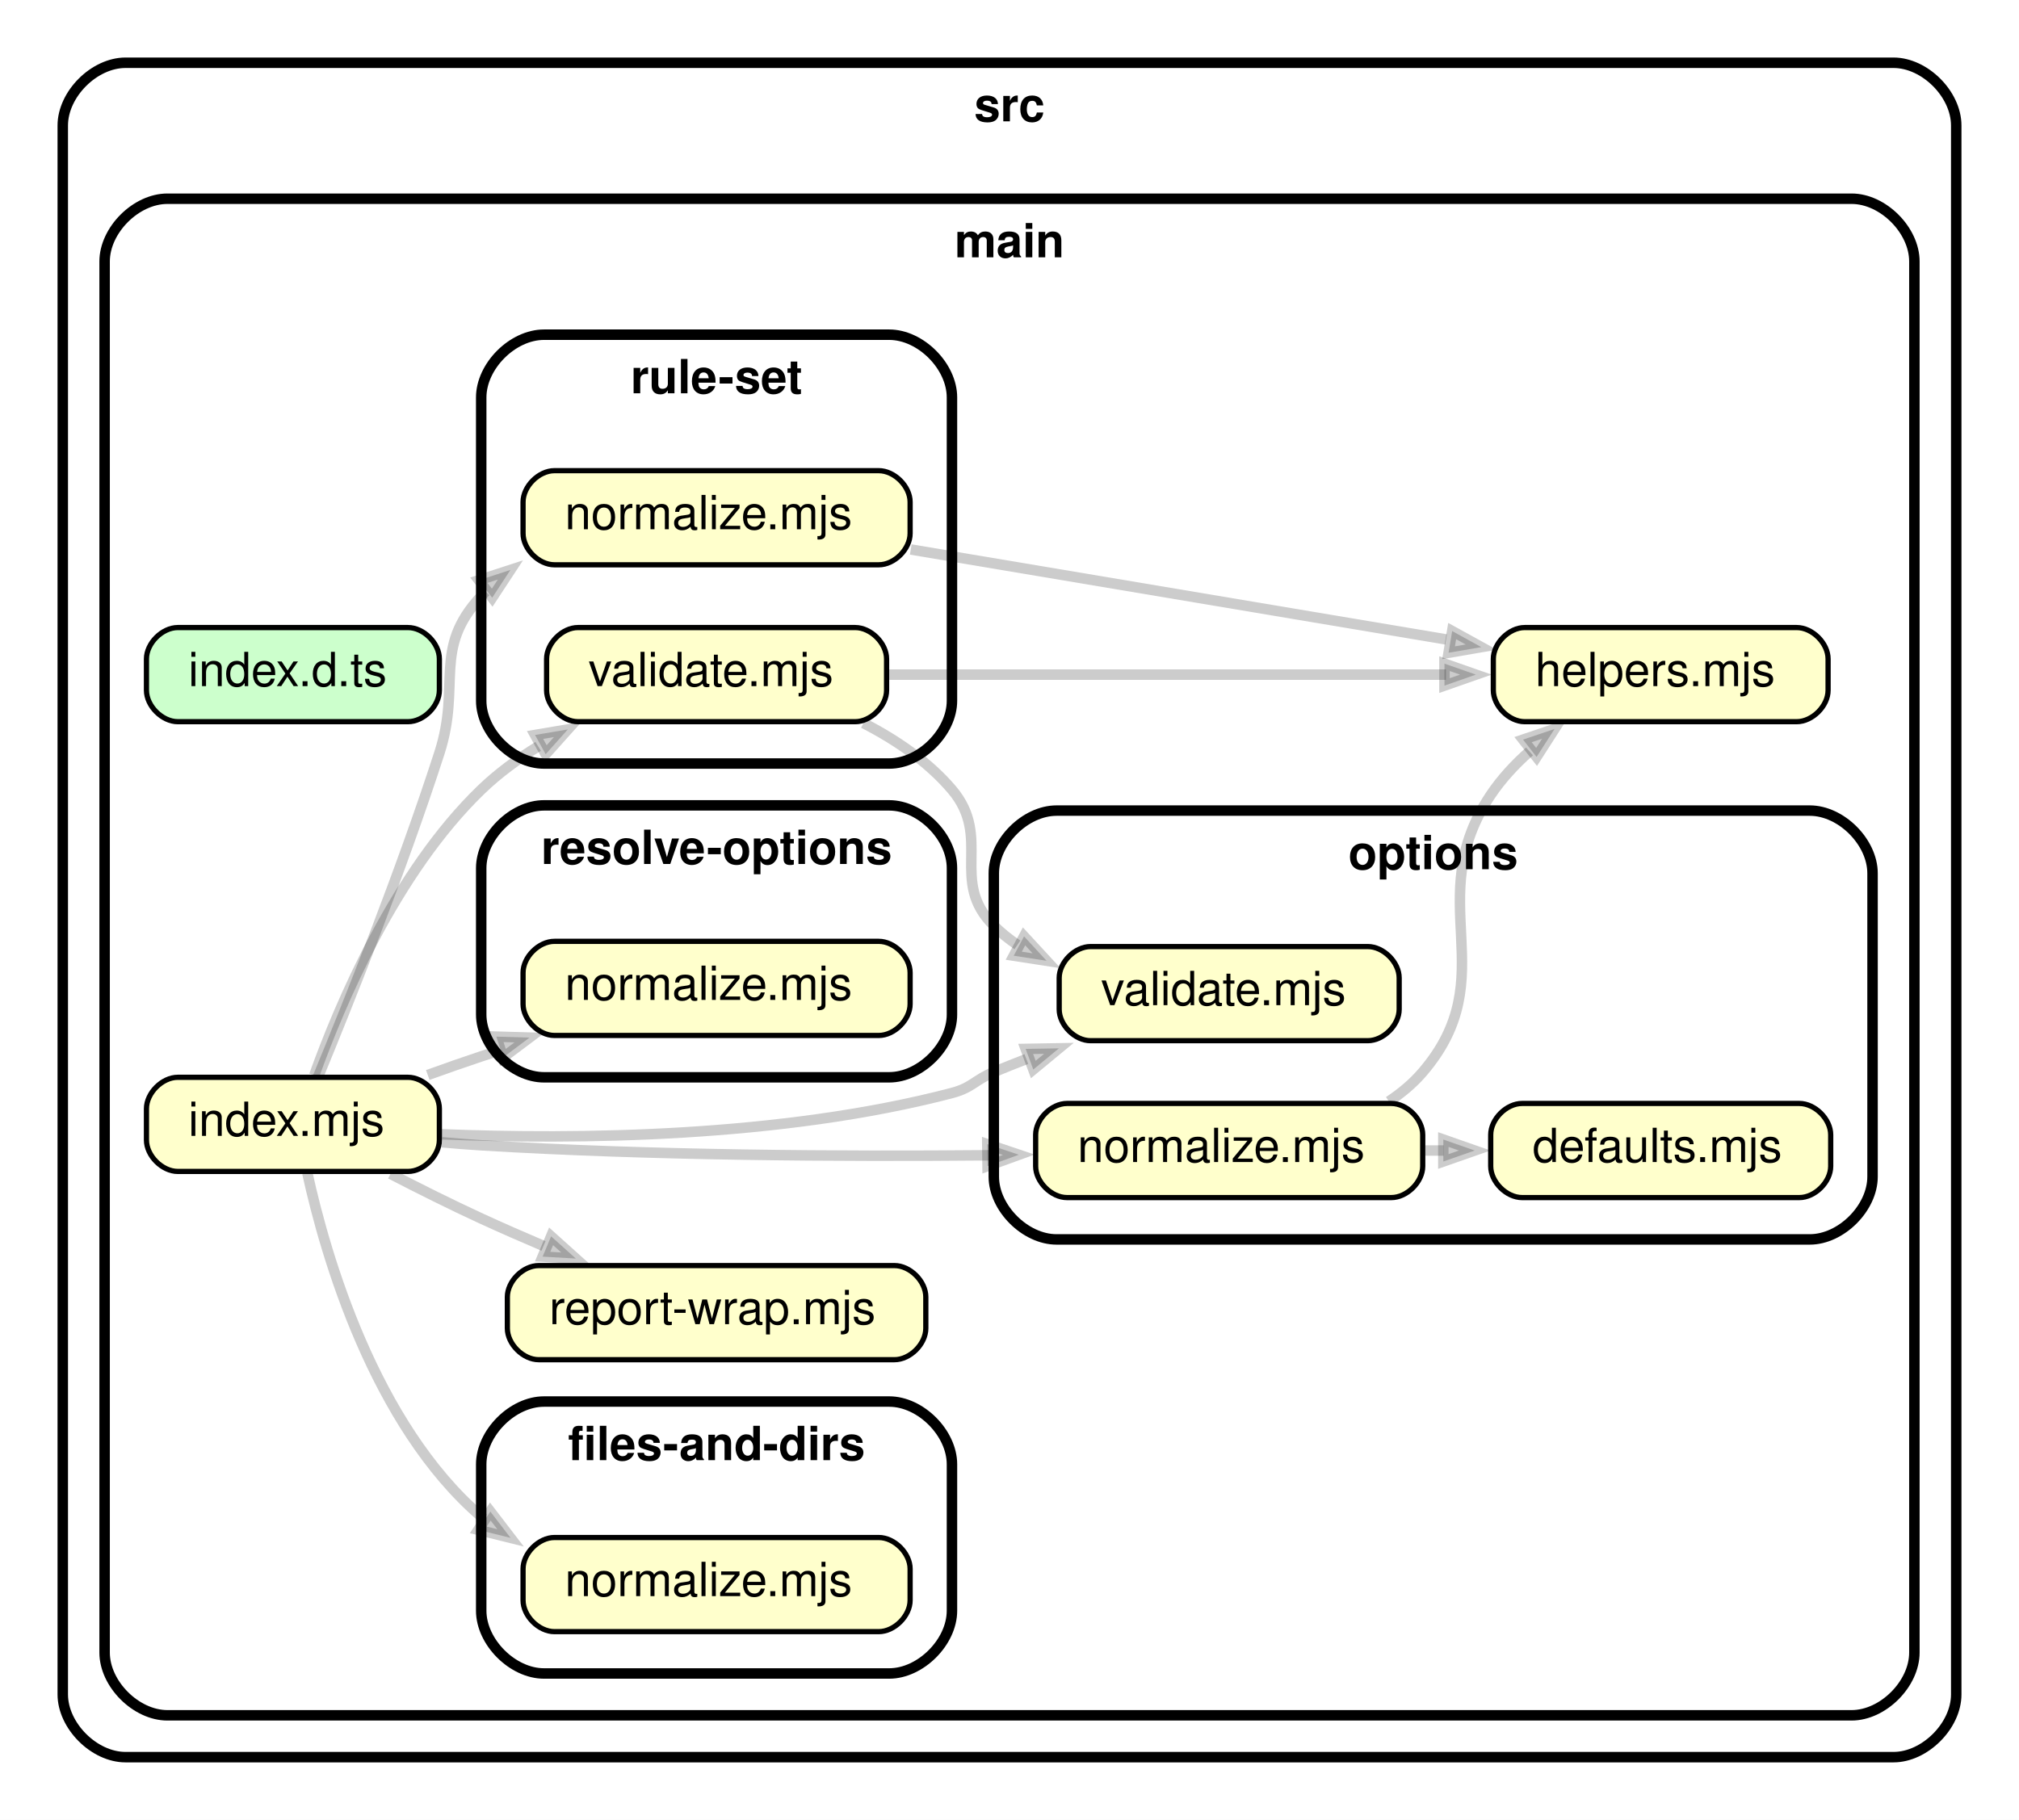
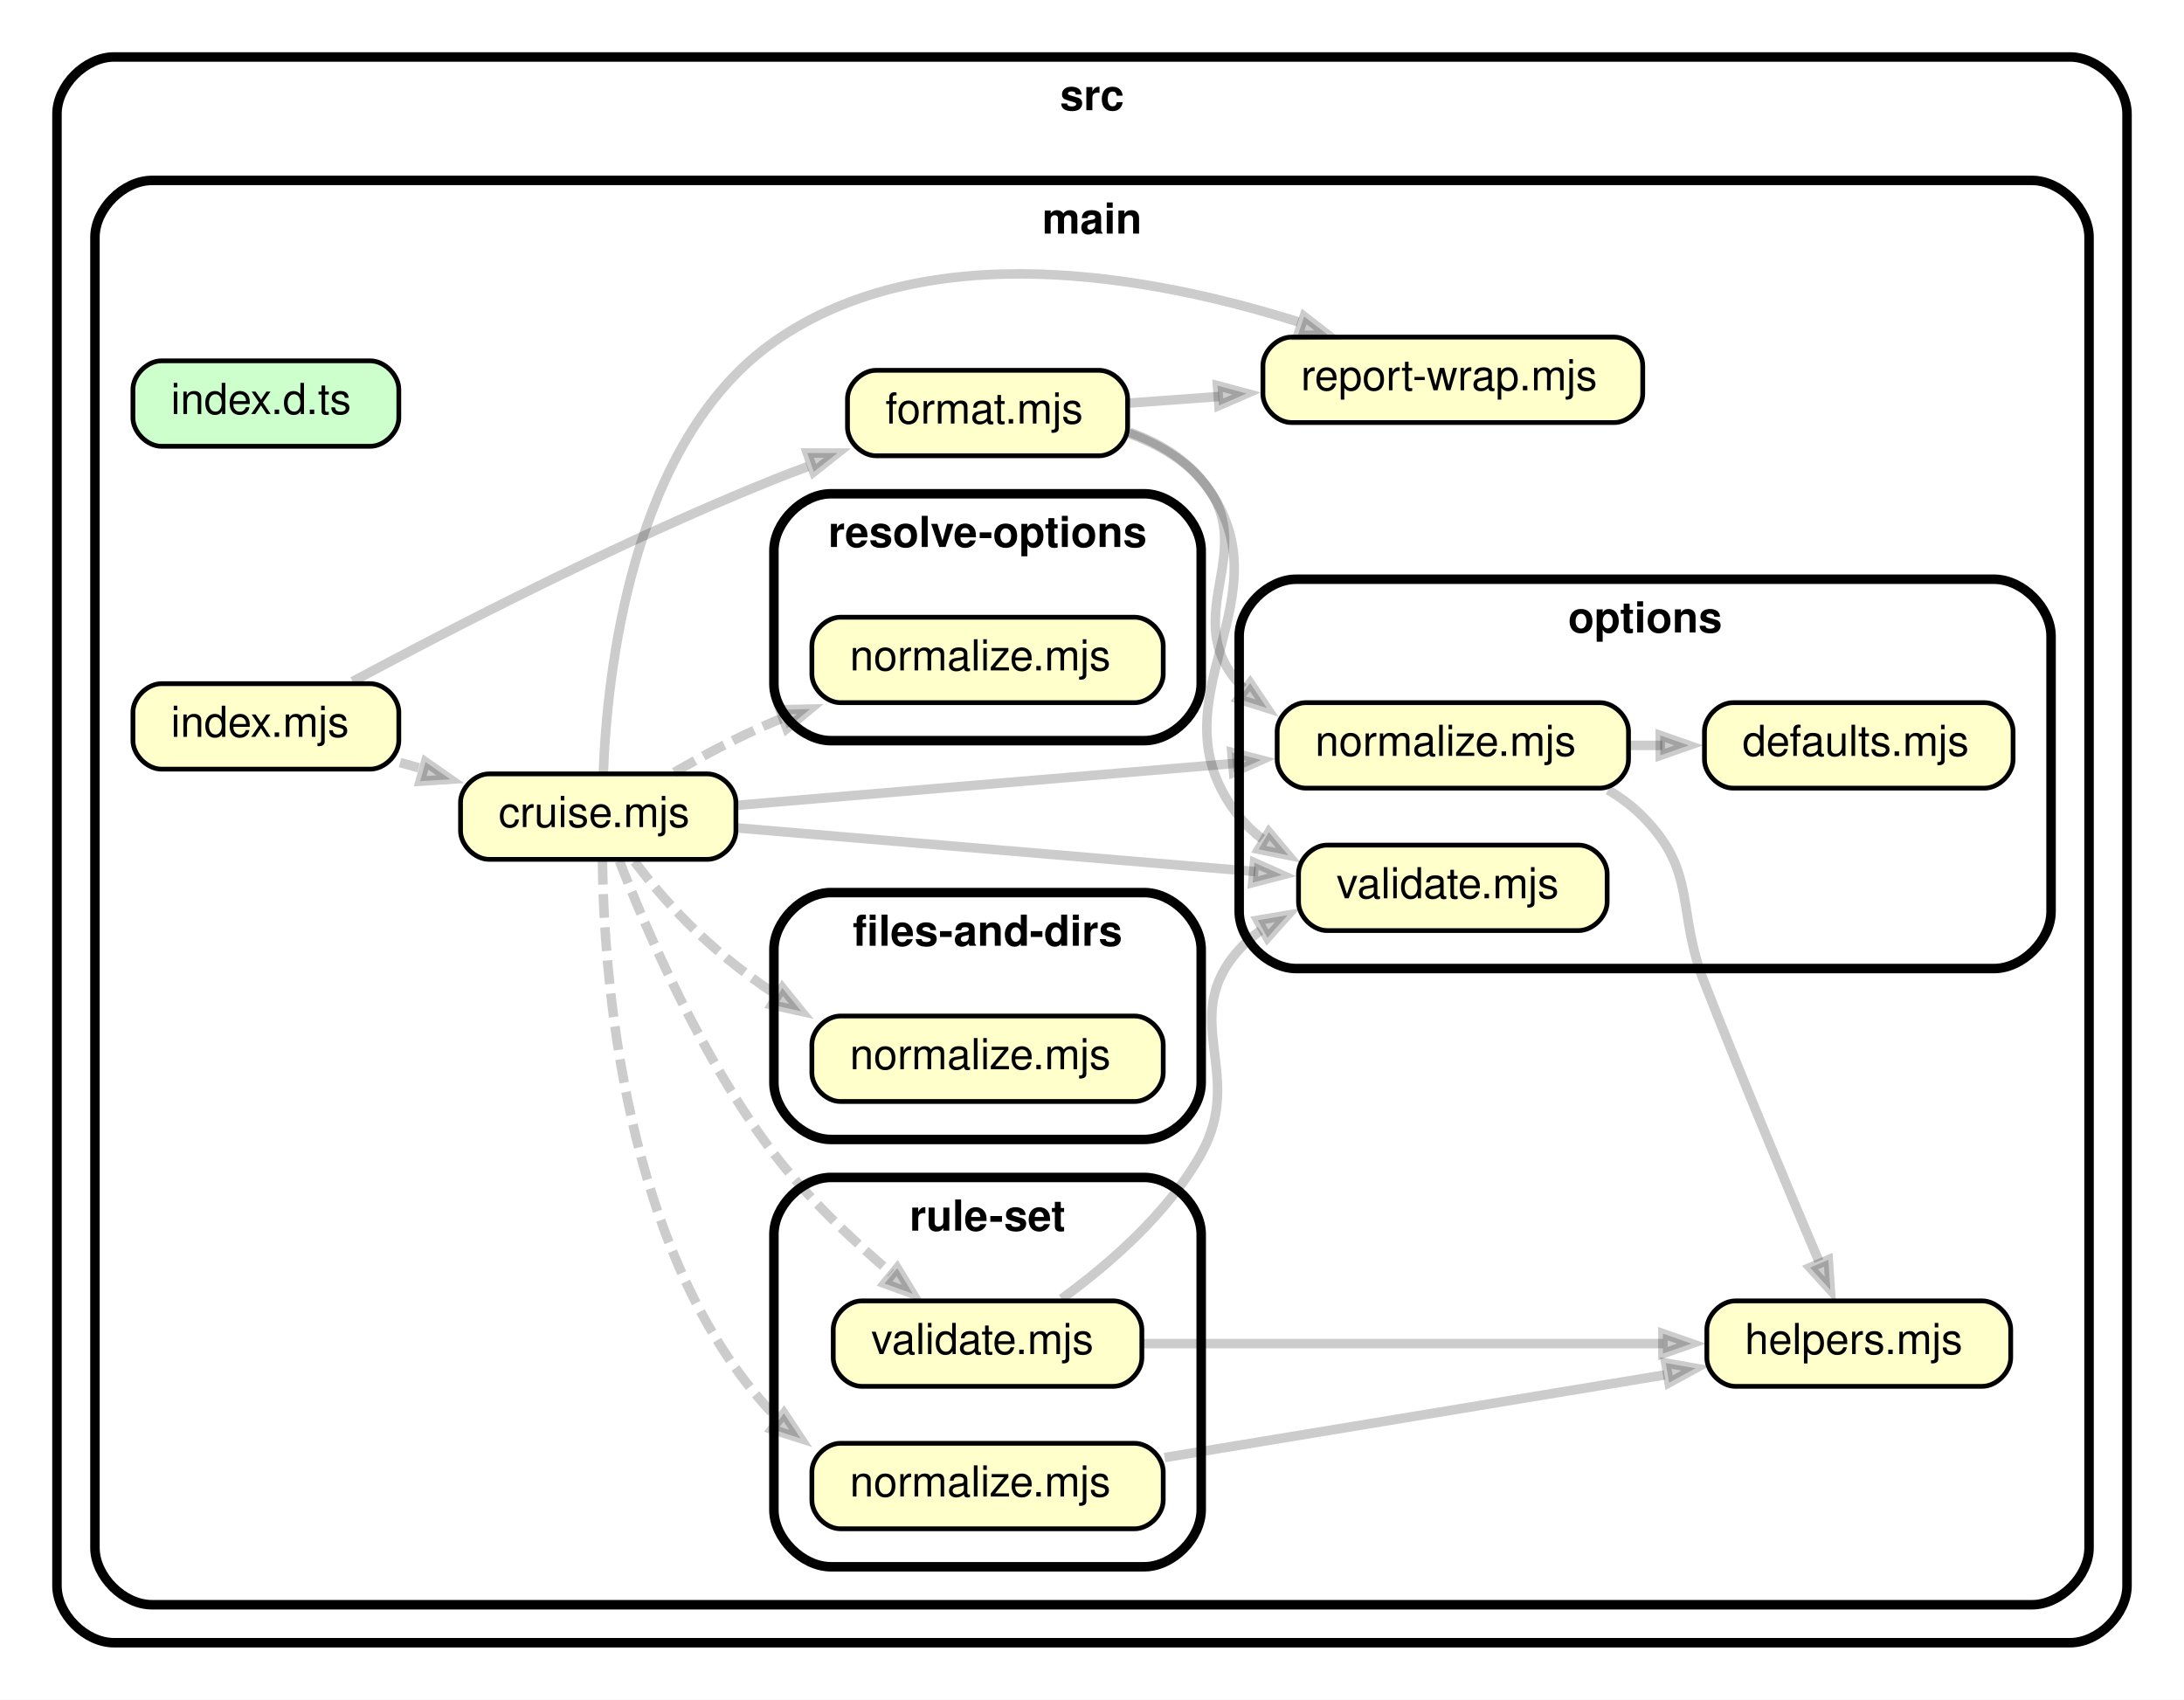
- <svg xmlns="http://www.w3.org/2000/svg" xmlns:xlink="http://www.w3.org/1999/xlink" width="386pt" height="348pt" viewBox="0.00 0.00 386.00 348.00">
-   <g id="graph0" class="graph" transform="scale(1 1) rotate(0) translate(4 344)">
-     <polygon fill="white" stroke="none" points="-4,4 -4,-344 382,-344 382,4 -4,4" />
+ <svg xmlns="http://www.w3.org/2000/svg" xmlns:xlink="http://www.w3.org/1999/xlink" width="460pt" height="358pt" viewBox="0.00 0.00 460.00 358.00">
+   <g id="graph0" class="graph" transform="scale(1 1) rotate(0) translate(4 354)">
+     <polygon fill="white" stroke="none" points="-4,4 -4,-354 456,-354 456,4 -4,4" />
    <g id="clust1" class="cluster">
-       <path fill="#ffffff" stroke="black" stroke-width="2" d="M20,-8C20,-8 358,-8 358,-8 364,-8 370,-14 370,-20 370,-20 370,-320 370,-320 370,-326 364,-332 358,-332 358,-332 20,-332 20,-332 14,-332 8,-326 8,-320 8,-320 8,-20 8,-20 8,-14 14,-8 20,-8" />
-       <text text-anchor="middle" x="189" y="-320.8" font-family="Helvetica,sans-Serif" font-weight="bold" font-size="9.00">src</text>
+       <path fill="#ffffff" stroke="black" stroke-width="2" d="M20,-8C20,-8 432,-8 432,-8 438,-8 444,-14 444,-20 444,-20 444,-330 444,-330 444,-336 438,-342 432,-342 432,-342 20,-342 20,-342 14,-342 8,-336 8,-330 8,-330 8,-20 8,-20 8,-14 14,-8 20,-8" />
+       <text text-anchor="middle" x="226" y="-330.8" font-family="Helvetica,sans-Serif" font-weight="bold" font-size="9.00">src</text>
    </g>
    <g id="clust2" class="cluster">
-       <path fill="#ffffff" stroke="black" stroke-width="2" d="M28,-16C28,-16 350,-16 350,-16 356,-16 362,-22 362,-28 362,-28 362,-294 362,-294 362,-300 356,-306 350,-306 350,-306 28,-306 28,-306 22,-306 16,-300 16,-294 16,-294 16,-28 16,-28 16,-22 22,-16 28,-16" />
-       <text text-anchor="middle" x="189" y="-294.8" font-family="Helvetica,sans-Serif" font-weight="bold" font-size="9.00">main</text>
+       <path fill="#ffffff" stroke="black" stroke-width="2" d="M28,-16C28,-16 424,-16 424,-16 430,-16 436,-22 436,-28 436,-28 436,-304 436,-304 436,-310 430,-316 424,-316 424,-316 28,-316 28,-316 22,-316 16,-310 16,-304 16,-304 16,-28 16,-28 16,-22 22,-16 28,-16" />
+       <text text-anchor="middle" x="226" y="-304.8" font-family="Helvetica,sans-Serif" font-weight="bold" font-size="9.00">main</text>
    </g>
    <g id="clust3" class="cluster">
-       <path fill="#ffffff" stroke="black" stroke-width="2" d="M100,-24C100,-24 166,-24 166,-24 172,-24 178,-30 178,-36 178,-36 178,-64 178,-64 178,-70 172,-76 166,-76 166,-76 100,-76 100,-76 94,-76 88,-70 88,-64 88,-64 88,-36 88,-36 88,-30 94,-24 100,-24" />
-       <text text-anchor="middle" x="133" y="-64.8" font-family="Helvetica,sans-Serif" font-weight="bold" font-size="9.00">files-and-dirs</text>
+       <path fill="#ffffff" stroke="black" stroke-width="2" d="M171,-114C171,-114 237,-114 237,-114 243,-114 249,-120 249,-126 249,-126 249,-154 249,-154 249,-160 243,-166 237,-166 237,-166 171,-166 171,-166 165,-166 159,-160 159,-154 159,-154 159,-126 159,-126 159,-120 165,-114 171,-114" />
+       <text text-anchor="middle" x="204" y="-154.8" font-family="Helvetica,sans-Serif" font-weight="bold" font-size="9.00">files-and-dirs</text>
+     </g>
+     <g id="clust4" class="cluster">
+       <path fill="#ffffff" stroke="black" stroke-width="2" d="M269,-150C269,-150 416,-150 416,-150 422,-150 428,-156 428,-162 428,-162 428,-220 428,-220 428,-226 422,-232 416,-232 416,-232 269,-232 269,-232 263,-232 257,-226 257,-220 257,-220 257,-162 257,-162 257,-156 263,-150 269,-150" />
+       <text text-anchor="middle" x="342.5" y="-220.8" font-family="Helvetica,sans-Serif" font-weight="bold" font-size="9.00">options</text>
    </g>
    <g id="clust5" class="cluster">
-       <path fill="#ffffff" stroke="black" stroke-width="2" d="M100,-138C100,-138 166,-138 166,-138 172,-138 178,-144 178,-150 178,-150 178,-178 178,-178 178,-184 172,-190 166,-190 166,-190 100,-190 100,-190 94,-190 88,-184 88,-178 88,-178 88,-150 88,-150 88,-144 94,-138 100,-138" />
-       <text text-anchor="middle" x="133" y="-178.8" font-family="Helvetica,sans-Serif" font-weight="bold" font-size="9.00">resolve-options</text>
+       <path fill="#ffffff" stroke="black" stroke-width="2" d="M171,-198C171,-198 237,-198 237,-198 243,-198 249,-204 249,-210 249,-210 249,-238 249,-238 249,-244 243,-250 237,-250 237,-250 171,-250 171,-250 165,-250 159,-244 159,-238 159,-238 159,-210 159,-210 159,-204 165,-198 171,-198" />
+       <text text-anchor="middle" x="204" y="-238.8" font-family="Helvetica,sans-Serif" font-weight="bold" font-size="9.00">resolve-options</text>
    </g>
    <g id="clust6" class="cluster">
-       <path fill="#ffffff" stroke="black" stroke-width="2" d="M100,-198C100,-198 166,-198 166,-198 172,-198 178,-204 178,-210 178,-210 178,-268 178,-268 178,-274 172,-280 166,-280 166,-280 100,-280 100,-280 94,-280 88,-274 88,-268 88,-268 88,-210 88,-210 88,-204 94,-198 100,-198" />
-       <text text-anchor="middle" x="133" y="-268.8" font-family="Helvetica,sans-Serif" font-weight="bold" font-size="9.00">rule-set</text>
-     </g>
-     <g id="clust4" class="cluster">
-       <path fill="#ffffff" stroke="black" stroke-width="2" d="M198,-107C198,-107 342,-107 342,-107 348,-107 354,-113 354,-119 354,-119 354,-177 354,-177 354,-183 348,-189 342,-189 342,-189 198,-189 198,-189 192,-189 186,-183 186,-177 186,-177 186,-119 186,-119 186,-113 192,-107 198,-107" />
-       <text text-anchor="middle" x="270" y="-177.8" font-family="Helvetica,sans-Serif" font-weight="bold" font-size="9.00">options</text>
+       <path fill="#ffffff" stroke="black" stroke-width="2" d="M171,-24C171,-24 237,-24 237,-24 243,-24 249,-30 249,-36 249,-36 249,-94 249,-94 249,-100 243,-106 237,-106 237,-106 171,-106 171,-106 165,-106 159,-100 159,-94 159,-94 159,-36 159,-36 159,-30 165,-24 171,-24" />
+       <text text-anchor="middle" x="204" y="-94.8" font-family="Helvetica,sans-Serif" font-weight="bold" font-size="9.00">rule-set</text>
    </g>
    <g id="node1" class="node">
      <g id="a_node1">
-         <a xlink:href="src/main/files-and-dirs/normalize.mjs" xlink:title="normalize.mjs">
-           <path fill="#ffffcc" stroke="black" d="M164,-50C164,-50 102,-50 102,-50 99,-50 96,-47 96,-44 96,-44 96,-38 96,-38 96,-35 99,-32 102,-32 102,-32 164,-32 164,-32 167,-32 170,-35 170,-38 170,-38 170,-44 170,-44 170,-47 167,-50 164,-50" />
-           <text text-anchor="start" x="104" y="-38.8" font-family="Helvetica,sans-Serif" font-size="9.00">normalize.mjs</text>
+         <a xlink:href="src/main/cruise.mjs" xlink:title="cruise.mjs">
+           <path fill="#ffffcc" stroke="black" d="M145,-191C145,-191 99,-191 99,-191 96,-191 93,-188 93,-185 93,-185 93,-179 93,-179 93,-176 96,-173 99,-173 99,-173 145,-173 145,-173 148,-173 151,-176 151,-179 151,-179 151,-185 151,-185 151,-188 148,-191 145,-191" />
+           <text text-anchor="start" x="101" y="-179.8" font-family="Helvetica,sans-Serif" font-size="9.00">cruise.mjs</text>
        </a>
      </g>
    </g>
    <g id="node2" class="node">
      <g id="a_node2">
-         <a xlink:href="src/main/helpers.mjs" xlink:title="helpers.mjs">
-           <path fill="#ffffcc" stroke="black" d="M339.5,-224C339.5,-224 287.5,-224 287.5,-224 284.5,-224 281.5,-221 281.5,-218 281.5,-218 281.5,-212 281.5,-212 281.5,-209 284.5,-206 287.5,-206 287.5,-206 339.5,-206 339.5,-206 342.5,-206 345.5,-209 345.5,-212 345.5,-212 345.5,-218 345.5,-218 345.5,-221 342.5,-224 339.5,-224" />
-           <text text-anchor="start" x="289.5" y="-212.8" font-family="Helvetica,sans-Serif" font-size="9.00">helpers.mjs</text>
-         </a>
-       </g>
+         <a xlink:href="src/main/files-and-dirs/normalize.mjs" xlink:title="normalize.mjs">
+           <path fill="#ffffcc" stroke="black" d="M235,-140C235,-140 173,-140 173,-140 170,-140 167,-137 167,-134 167,-134 167,-128 167,-128 167,-125 170,-122 173,-122 173,-122 235,-122 235,-122 238,-122 241,-125 241,-128 241,-128 241,-134 241,-134 241,-137 238,-140 235,-140" />
+           <text text-anchor="start" x="175" y="-128.8" font-family="Helvetica,sans-Serif" font-size="9.00">normalize.mjs</text>
+         </a>
+       </g>
+     </g>
+     <g id="edge1" class="edge">
+       <path fill="none" stroke="#000000" stroke-width="2" stroke-dasharray="5,2" stroke-opacity="0.2" d="M129.65,-172.53C135.32,-165.04 144.14,-154.66 159.34,-144.58" />
+       <polygon fill="#000000" fill-opacity="0.2" stroke="#000000" stroke-width="2" stroke-opacity="0.2" points="160.78,-145.92 164.78,-140.98 158.57,-142.35 160.78,-145.92" />
    </g>
    <g id="node3" class="node">
      <g id="a_node3">
-         <a xlink:href="src/main/index.d.ts" xlink:title="index.d.ts">
-           <path fill="#ccffcc" stroke="black" d="M74,-224C74,-224 30,-224 30,-224 27,-224 24,-221 24,-218 24,-218 24,-212 24,-212 24,-209 27,-206 30,-206 30,-206 74,-206 74,-206 77,-206 80,-209 80,-212 80,-212 80,-218 80,-218 80,-221 77,-224 74,-224" />
-           <text text-anchor="start" x="32" y="-212.8" font-family="Helvetica,sans-Serif" font-size="9.00">index.d.ts</text>
-         </a>
-       </g>
+         <a xlink:href="src/main/options/normalize.mjs" xlink:title="normalize.mjs">
+           <path fill="#ffffcc" stroke="black" d="M333,-206C333,-206 271,-206 271,-206 268,-206 265,-203 265,-200 265,-200 265,-194 265,-194 265,-191 268,-188 271,-188 271,-188 333,-188 333,-188 336,-188 339,-191 339,-194 339,-194 339,-200 339,-200 339,-203 336,-206 333,-206" />
+           <text text-anchor="start" x="273" y="-194.8" font-family="Helvetica,sans-Serif" font-size="9.00">normalize.mjs</text>
+         </a>
+       </g>
+     </g>
+     <g id="edge2" class="edge">
+       <path fill="none" stroke="#000000" stroke-width="2" stroke-opacity="0.2" d="M151.2,-184.38C179.37,-186.75 223.1,-190.44 256.05,-193.21" />
+       <polygon fill="#000000" fill-opacity="0.2" stroke="#000000" stroke-width="2" stroke-opacity="0.2" points="255.45,-195.52 261.61,-193.93 255.81,-191.34 255.45,-195.52" />
    </g>
    <g id="node4" class="node">
      <g id="a_node4">
-         <a xlink:href="src/main/index.mjs" xlink:title="index.mjs">
-           <path fill="#ffffcc" stroke="black" d="M74,-138C74,-138 30,-138 30,-138 27,-138 24,-135 24,-132 24,-132 24,-126 24,-126 24,-123 27,-120 30,-120 30,-120 74,-120 74,-120 77,-120 80,-123 80,-126 80,-126 80,-132 80,-132 80,-135 77,-138 74,-138" />
-           <text text-anchor="start" x="32" y="-126.8" font-family="Helvetica,sans-Serif" font-size="9.00">index.mjs</text>
-         </a>
-       </g>
-     </g>
-     <g id="edge1" class="edge">
-       <path fill="none" stroke="#000000" stroke-width="2" stroke-opacity="0.2" d="M54.76,-119.67C58.25,-103.81 67.53,-71.62 88,-54 88.14,-53.88 88.29,-53.75 88.43,-53.63" />
-       <polygon fill="#000000" fill-opacity="0.2" stroke="#000000" stroke-width="2" stroke-opacity="0.2" points="89.74,-54.97 93.61,-49.93 87.44,-51.46 89.74,-54.97" />
+         <a xlink:href="src/main/options/validate.mjs" xlink:title="validate.mjs">
+           <path fill="#ffffcc" stroke="black" d="M328.5,-176C328.5,-176 275.5,-176 275.5,-176 272.5,-176 269.5,-173 269.5,-170 269.5,-170 269.5,-164 269.5,-164 269.5,-161 272.5,-158 275.5,-158 275.5,-158 328.5,-158 328.5,-158 331.5,-158 334.5,-161 334.5,-164 334.5,-164 334.5,-170 334.5,-170 334.5,-173 331.5,-176 328.5,-176" />
+           <text text-anchor="start" x="277.5" y="-164.8" font-family="Helvetica,sans-Serif" font-size="9.00">validate.mjs</text>
+         </a>
+       </g>
+     </g>
+     <g id="edge3" class="edge">
+       <path fill="none" stroke="#000000" stroke-width="2" stroke-opacity="0.2" d="M151.2,-179.62C180.63,-177.14 227.04,-173.23 260.41,-170.42" />
+       <polygon fill="#000000" fill-opacity="0.2" stroke="#000000" stroke-width="2" stroke-opacity="0.2" points="260.21,-172.29 266.02,-169.7 259.86,-168.11 260.21,-172.29" />
    </g>
    <g id="node5" class="node">
      <g id="a_node5">
-         <a xlink:href="src/main/options/normalize.mjs" xlink:title="normalize.mjs">
-           <path fill="#ffffcc" stroke="black" d="M262,-133C262,-133 200,-133 200,-133 197,-133 194,-130 194,-127 194,-127 194,-121 194,-121 194,-118 197,-115 200,-115 200,-115 262,-115 262,-115 265,-115 268,-118 268,-121 268,-121 268,-127 268,-127 268,-130 265,-133 262,-133" />
-           <text text-anchor="start" x="202" y="-121.8" font-family="Helvetica,sans-Serif" font-size="9.00">normalize.mjs</text>
-         </a>
-       </g>
-     </g>
-     <g id="edge2" class="edge">
-       <path fill="none" stroke="#000000" stroke-width="2" stroke-opacity="0.2" d="M80.49,-125.58C83.02,-125.35 85.56,-125.15 88,-125 120.42,-123.04 157.08,-122.83 185.03,-123.09" />
-       <polygon fill="#000000" fill-opacity="0.2" stroke="#000000" stroke-width="2" stroke-opacity="0.2" points="184.75,-125.22 190.78,-123.19 184.8,-121.02 184.75,-125.22" />
+         <a xlink:href="src/main/report-wrap.mjs" xlink:title="report-wrap.mjs">
+           <path fill="#ffffcc" stroke="black" d="M336,-283C336,-283 268,-283 268,-283 265,-283 262,-280 262,-277 262,-277 262,-271 262,-271 262,-268 265,-265 268,-265 268,-265 336,-265 336,-265 339,-265 342,-268 342,-271 342,-271 342,-277 342,-277 342,-280 339,-283 336,-283" />
+           <text text-anchor="start" x="270" y="-271.8" font-family="Helvetica,sans-Serif" font-size="9.00">report-wrap.mjs</text>
+         </a>
+       </g>
+     </g>
+     <g id="edge4" class="edge">
+       <path fill="none" stroke="#000000" stroke-width="2" stroke-opacity="0.2" d="M123.08,-191.22C123.82,-211.68 128.81,-260.78 159,-282 191.22,-304.65 238.42,-295.97 269.42,-286.21" />
+       <polygon fill="#000000" fill-opacity="0.2" stroke="#000000" stroke-width="2" stroke-opacity="0.2" points="270.68,-287.34 275.71,-283.45 269.35,-283.35 270.68,-287.34" />
    </g>
    <g id="node6" class="node">
      <g id="a_node6">
-         <a xlink:href="src/main/options/validate.mjs" xlink:title="validate.mjs">
-           <path fill="#ffffcc" stroke="black" d="M257.5,-163C257.5,-163 204.5,-163 204.5,-163 201.5,-163 198.5,-160 198.5,-157 198.5,-157 198.5,-151 198.5,-151 198.5,-148 201.5,-145 204.5,-145 204.5,-145 257.5,-145 257.5,-145 260.5,-145 263.5,-148 263.5,-151 263.5,-151 263.5,-157 263.5,-157 263.5,-160 260.5,-163 257.5,-163" />
-           <text text-anchor="start" x="206.5" y="-151.8" font-family="Helvetica,sans-Serif" font-size="9.00">validate.mjs</text>
-         </a>
-       </g>
-     </g>
-     <g id="edge3" class="edge">
-       <path fill="none" stroke="#000000" stroke-width="2" stroke-opacity="0.2" d="M80.31,-127.11C105.97,-126.07 145.21,-126.42 178,-135 181.85,-136.01 182.33,-137.47 186,-139 188.02,-139.84 190.11,-140.68 192.22,-141.49" />
-       <polygon fill="#000000" fill-opacity="0.2" stroke="#000000" stroke-width="2" stroke-opacity="0.2" points="192.09,-143.43 198.45,-143.54 193.55,-139.49 192.09,-143.43" />
+         <a xlink:href="src/main/resolve-options/normalize.mjs" xlink:title="normalize.mjs">
+           <path fill="#ffffcc" stroke="black" d="M235,-224C235,-224 173,-224 173,-224 170,-224 167,-221 167,-218 167,-218 167,-212 167,-212 167,-209 170,-206 173,-206 173,-206 235,-206 235,-206 238,-206 241,-209 241,-212 241,-212 241,-218 241,-218 241,-221 238,-224 235,-224" />
+           <text text-anchor="start" x="175" y="-212.8" font-family="Helvetica,sans-Serif" font-size="9.00">normalize.mjs</text>
+         </a>
+       </g>
+     </g>
+     <g id="edge5" class="edge">
+       <path fill="none" stroke="#000000" stroke-width="2" stroke-dasharray="5,2" stroke-opacity="0.2" d="M138.04,-191.33C144.36,-194.99 151.88,-199.01 159,-202 159.48,-202.2 159.97,-202.4 160.46,-202.6" />
+       <polygon fill="#000000" fill-opacity="0.2" stroke="#000000" stroke-width="2" stroke-opacity="0.2" points="160.28,-204.52 166.63,-204.65 161.74,-200.58 160.28,-204.52" />
    </g>
    <g id="node7" class="node">
      <g id="a_node7">
-         <a xlink:href="src/main/report-wrap.mjs" xlink:title="report-wrap.mjs">
-           <path fill="#ffffcc" stroke="black" d="M167,-102C167,-102 99,-102 99,-102 96,-102 93,-99 93,-96 93,-96 93,-90 93,-90 93,-87 96,-84 99,-84 99,-84 167,-84 167,-84 170,-84 173,-87 173,-90 173,-90 173,-96 173,-96 173,-99 170,-102 167,-102" />
-           <text text-anchor="start" x="101" y="-90.8" font-family="Helvetica,sans-Serif" font-size="9.00">report-wrap.mjs</text>
-         </a>
-       </g>
-     </g>
-     <g id="edge4" class="edge">
-       <path fill="none" stroke="#000000" stroke-width="2" stroke-opacity="0.2" d="M70.66,-119.54C76.16,-116.69 82.29,-113.63 88,-111 91.83,-109.24 95.88,-107.46 99.91,-105.75" />
-       <polygon fill="#000000" fill-opacity="0.2" stroke="#000000" stroke-width="2" stroke-opacity="0.2" points="101.36,-107.59 106.09,-103.34 99.74,-103.71 101.36,-107.59" />
+         <a xlink:href="src/main/rule-set/normalize.mjs" xlink:title="normalize.mjs">
+           <path fill="#ffffcc" stroke="black" d="M235,-50C235,-50 173,-50 173,-50 170,-50 167,-47 167,-44 167,-44 167,-38 167,-38 167,-35 170,-32 173,-32 173,-32 235,-32 235,-32 238,-32 241,-35 241,-38 241,-38 241,-44 241,-44 241,-47 238,-50 235,-50" />
+           <text text-anchor="start" x="175" y="-38.8" font-family="Helvetica,sans-Serif" font-size="9.00">normalize.mjs</text>
+         </a>
+       </g>
+     </g>
+     <g id="edge6" class="edge">
+       <path fill="none" stroke="#000000" stroke-width="2" stroke-dasharray="5,2" stroke-opacity="0.2" d="M122.89,-172.68C123.15,-149.67 127.02,-89.63 159,-56 159.28,-55.71 159.56,-55.42 159.85,-55.14" />
+       <polygon fill="#000000" fill-opacity="0.2" stroke="#000000" stroke-width="2" stroke-opacity="0.2" points="161.11,-56.31 164.64,-51.02 158.58,-52.96 161.11,-56.31" />
    </g>
    <g id="node8" class="node">
      <g id="a_node8">
-         <a xlink:href="src/main/resolve-options/normalize.mjs" xlink:title="normalize.mjs">
-           <path fill="#ffffcc" stroke="black" d="M164,-164C164,-164 102,-164 102,-164 99,-164 96,-161 96,-158 96,-158 96,-152 96,-152 96,-149 99,-146 102,-146 102,-146 164,-146 164,-146 167,-146 170,-149 170,-152 170,-152 170,-158 170,-158 170,-161 167,-164 164,-164" />
-           <text text-anchor="start" x="104" y="-152.8" font-family="Helvetica,sans-Serif" font-size="9.00">normalize.mjs</text>
-         </a>
-       </g>
-     </g>
-     <g id="edge5" class="edge">
-       <path fill="none" stroke="#000000" stroke-width="2" stroke-opacity="0.2" d="M77.78,-138.44C81.2,-139.68 84.68,-140.89 88,-142 88.91,-142.3 89.83,-142.6 90.75,-142.91" />
-       <polygon fill="#000000" fill-opacity="0.2" stroke="#000000" stroke-width="2" stroke-opacity="0.2" points="90.89,-145.78 97.24,-145.59 92.16,-141.78 90.89,-145.78" />
+         <a xlink:href="src/main/rule-set/validate.mjs" xlink:title="validate.mjs">
+           <path fill="#ffffcc" stroke="black" d="M230.5,-80C230.5,-80 177.5,-80 177.5,-80 174.5,-80 171.5,-77 171.5,-74 171.5,-74 171.5,-68 171.5,-68 171.5,-65 174.5,-62 177.5,-62 177.5,-62 230.5,-62 230.5,-62 233.5,-62 236.5,-65 236.5,-68 236.5,-68 236.5,-74 236.5,-74 236.5,-77 233.5,-80 230.5,-80" />
+           <text text-anchor="start" x="179.5" y="-68.8" font-family="Helvetica,sans-Serif" font-size="9.00">validate.mjs</text>
+         </a>
+       </g>
+     </g>
+     <g id="edge7" class="edge">
+       <path fill="none" stroke="#000000" stroke-width="2" stroke-dasharray="5,2" stroke-opacity="0.2" d="M126.46,-172.65C131.99,-158.45 143.76,-131.01 159,-111 166.04,-101.76 175.39,-92.92 183.66,-85.91" />
+       <polygon fill="#000000" fill-opacity="0.2" stroke="#000000" stroke-width="2" stroke-opacity="0.2" points="184.97,-86.91 188.28,-81.48 182.31,-83.66 184.97,-86.91" />
+     </g>
+     <g id="node10" class="node">
+       <g id="a_node10">
+         <a xlink:href="src/main/helpers.mjs" xlink:title="helpers.mjs">
+           <path fill="#ffffcc" stroke="black" d="M413.5,-80C413.5,-80 361.5,-80 361.5,-80 358.5,-80 355.5,-77 355.5,-74 355.5,-74 355.5,-68 355.5,-68 355.5,-65 358.5,-62 361.5,-62 361.5,-62 413.5,-62 413.5,-62 416.5,-62 419.5,-65 419.5,-68 419.5,-68 419.5,-74 419.5,-74 419.5,-77 416.5,-80 413.5,-80" />
+           <text text-anchor="start" x="363.5" y="-68.8" font-family="Helvetica,sans-Serif" font-size="9.00">helpers.mjs</text>
+         </a>
+       </g>
+     </g>
+     <g id="edge13" class="edge">
+       <path fill="none" stroke="#000000" stroke-width="2" stroke-opacity="0.2" d="M334.7,-187.62C337.37,-186.03 339.86,-184.17 342,-182 353.67,-170.2 348.93,-162.45 355,-147 362.94,-126.77 372.57,-103.75 379.08,-88.39" />
+       <polygon fill="#000000" fill-opacity="0.2" stroke="#000000" stroke-width="2" stroke-opacity="0.2" points="381.09,-88.66 381.51,-82.31 377.23,-87.02 381.09,-88.66" />
+     </g>
+     <g id="node13" class="node">
+       <g id="a_node13">
+         <a xlink:href="src/main/options/defaults.mjs" xlink:title="defaults.mjs">
+           <path fill="#ffffcc" stroke="black" d="M414,-206C414,-206 361,-206 361,-206 358,-206 355,-203 355,-200 355,-200 355,-194 355,-194 355,-191 358,-188 361,-188 361,-188 414,-188 414,-188 417,-188 420,-191 420,-194 420,-194 420,-200 420,-200 420,-203 417,-206 414,-206" />
+           <text text-anchor="start" x="363" y="-194.8" font-family="Helvetica,sans-Serif" font-size="9.00">defaults.mjs</text>
+         </a>
+       </g>
+     </g>
+     <g id="edge14" class="edge">
+       <path fill="none" stroke="#000000" stroke-width="2" stroke-opacity="0.2" d="M339.38,-197C341.61,-197 343.86,-197 346.11,-197" />
+       <polygon fill="#000000" fill-opacity="0.2" stroke="#000000" stroke-width="2" stroke-opacity="0.2" points="345.69,-199.1 351.69,-197 345.69,-194.9 345.69,-199.1" />
+     </g>
+     <g id="edge15" class="edge">
+       <path fill="none" stroke="#000000" stroke-width="2" stroke-opacity="0.2" d="M241.29,-47C271.74,-52.03 315.17,-59.21 346.59,-64.4" />
+       <polygon fill="#000000" fill-opacity="0.2" stroke="#000000" stroke-width="2" stroke-opacity="0.2" points="346.85,-66.91 353.11,-65.81 347.54,-62.76 346.85,-66.91" />
+     </g>
+     <g id="edge17" class="edge">
+       <path fill="none" stroke="#000000" stroke-width="2" stroke-opacity="0.2" d="M219.58,-80.42C229.46,-87.6 241.96,-98.38 249,-111 258.46,-127.98 243.98,-139.56 257,-154 258.34,-155.49 259.85,-156.81 261.47,-157.99" />
+       <polygon fill="#000000" fill-opacity="0.2" stroke="#000000" stroke-width="2" stroke-opacity="0.2" points="260.92,-160.18 267.19,-161.24 262.95,-156.5 260.92,-160.18" />
+     </g>
+     <g id="edge16" class="edge">
+       <path fill="none" stroke="#000000" stroke-width="2" stroke-opacity="0.2" d="M236.61,-71C267.07,-71 313.25,-71 346.3,-71" />
+       <polygon fill="#000000" fill-opacity="0.2" stroke="#000000" stroke-width="2" stroke-opacity="0.2" points="346.25,-73.1 352.25,-71 346.25,-68.9 346.25,-73.1" />
    </g>
    <g id="node9" class="node">
      <g id="a_node9">
-         <a xlink:href="src/main/rule-set/normalize.mjs" xlink:title="normalize.mjs">
-           <path fill="#ffffcc" stroke="black" d="M164,-254C164,-254 102,-254 102,-254 99,-254 96,-251 96,-248 96,-248 96,-242 96,-242 96,-239 99,-236 102,-236 102,-236 164,-236 164,-236 167,-236 170,-239 170,-242 170,-242 170,-248 170,-248 170,-251 167,-254 164,-254" />
-           <text text-anchor="start" x="104" y="-242.8" font-family="Helvetica,sans-Serif" font-size="9.00">normalize.mjs</text>
-         </a>
-       </g>
-     </g>
-     <g id="edge6" class="edge">
-       <path fill="none" stroke="#000000" stroke-width="2" stroke-opacity="0.2" d="M56.8,-138.08C62.33,-151.48 72.71,-177.41 80,-200 84.24,-213.13 78.58,-219.92 88,-230 88.28,-230.29 88.56,-230.58 88.84,-230.87" />
-       <polygon fill="#000000" fill-opacity="0.2" stroke="#000000" stroke-width="2" stroke-opacity="0.2" points="87.55,-233.05 93.59,-235.02 90.1,-229.71 87.55,-233.05" />
-     </g>
-     <g id="node10" class="node">
-       <g id="a_node10">
-         <a xlink:href="src/main/rule-set/validate.mjs" xlink:title="validate.mjs">
-           <path fill="#ffffcc" stroke="black" d="M159.5,-224C159.5,-224 106.5,-224 106.5,-224 103.5,-224 100.5,-221 100.5,-218 100.5,-218 100.5,-212 100.5,-212 100.5,-209 103.5,-206 106.5,-206 106.5,-206 159.5,-206 159.5,-206 162.5,-206 165.5,-209 165.5,-212 165.5,-212 165.5,-218 165.5,-218 165.5,-221 162.5,-224 159.5,-224" />
-           <text text-anchor="start" x="108.5" y="-212.8" font-family="Helvetica,sans-Serif" font-size="9.00">validate.mjs</text>
-         </a>
-       </g>
-     </g>
-     <g id="edge7" class="edge">
-       <path fill="none" stroke="#000000" stroke-width="2" stroke-opacity="0.2" d="M56.08,-138.39C60.95,-151.97 71.59,-177.18 88,-193 91.22,-196.11 94.97,-198.86 98.89,-201.28" />
-       <polygon fill="#000000" fill-opacity="0.2" stroke="#000000" stroke-width="2" stroke-opacity="0.2" points="98.29,-203.46 104.56,-204.52 100.32,-199.78 98.29,-203.46" />
+         <a xlink:href="src/main/format.mjs" xlink:title="format.mjs">
+           <path fill="#ffffcc" stroke="black" d="M227.5,-276C227.5,-276 180.5,-276 180.5,-276 177.5,-276 174.5,-273 174.5,-270 174.5,-270 174.5,-264 174.5,-264 174.5,-261 177.5,-258 180.5,-258 180.5,-258 227.5,-258 227.5,-258 230.5,-258 233.5,-261 233.5,-264 233.5,-264 233.5,-270 233.5,-270 233.5,-273 230.5,-276 227.5,-276" />
+           <text text-anchor="start" x="182.5" y="-264.8" font-family="Helvetica,sans-Serif" font-size="9.00">format.mjs</text>
+         </a>
+       </g>
    </g>
    <g id="edge8" class="edge">
-       <path fill="none" stroke="#000000" stroke-width="2" stroke-opacity="0.2" d="M261.53,-133.39C263.94,-134.99 266.15,-136.84 268,-139 283.78,-157.42 267.5,-171.85 281,-192 283.04,-195.04 285.61,-197.82 288.42,-200.31" />
-       <polygon fill="#000000" fill-opacity="0.2" stroke="#000000" stroke-width="2" stroke-opacity="0.2" points="287.18,-202.57 293.21,-204.61 289.77,-199.26 287.18,-202.57" />
+       <path fill="none" stroke="#000000" stroke-width="2" stroke-opacity="0.2" d="M233.69,-262.74C239.45,-260.66 244.97,-257.57 249,-253 261.87,-238.43 243.98,-224.44 257,-210 257.28,-209.69 257.57,-209.39 257.86,-209.09" />
+       <polygon fill="#000000" fill-opacity="0.2" stroke="#000000" stroke-width="2" stroke-opacity="0.2" points="259.31,-210.13 262.86,-204.86 256.8,-206.77 259.31,-210.13" />
+     </g>
+     <g id="edge9" class="edge">
+       <path fill="none" stroke="#000000" stroke-width="2" stroke-opacity="0.2" d="M233.93,-262.95C239.69,-260.86 245.13,-257.71 249,-253 269.15,-228.46 237.1,-206.75 257,-182 258.42,-180.24 260.05,-178.68 261.83,-177.31" />
+       <polygon fill="#000000" fill-opacity="0.2" stroke="#000000" stroke-width="2" stroke-opacity="0.2" points="263.25,-178.73 267.34,-173.86 261.1,-175.12 263.25,-178.73" />
+     </g>
+     <g id="edge10" class="edge">
+       <path fill="none" stroke="#000000" stroke-width="2" stroke-opacity="0.2" d="M233.8,-269.1C239.8,-269.54 246.28,-270.01 252.76,-270.48" />
+       <polygon fill="#000000" fill-opacity="0.2" stroke="#000000" stroke-width="2" stroke-opacity="0.2" points="252.43,-272.78 258.57,-271.12 252.73,-268.59 252.43,-272.78" />
    </g>
    <g id="node11" class="node">
      <g id="a_node11">
-         <a xlink:href="src/main/options/defaults.mjs" xlink:title="defaults.mjs">
-           <path fill="#ffffcc" stroke="black" d="M340,-133C340,-133 287,-133 287,-133 284,-133 281,-130 281,-127 281,-127 281,-121 281,-121 281,-118 284,-115 287,-115 287,-115 340,-115 340,-115 343,-115 346,-118 346,-121 346,-121 346,-127 346,-127 346,-130 343,-133 340,-133" />
-           <text text-anchor="start" x="289" y="-121.8" font-family="Helvetica,sans-Serif" font-size="9.00">defaults.mjs</text>
-         </a>
-       </g>
-     </g>
-     <g id="edge9" class="edge">
-       <path fill="none" stroke="#000000" stroke-width="2" stroke-opacity="0.2" d="M268.48,-124C269.65,-124 270.83,-124 272,-124" />
-       <polygon fill="#000000" fill-opacity="0.2" stroke="#000000" stroke-width="2" stroke-opacity="0.2" points="271.94,-126.1 277.94,-124 271.94,-121.9 271.94,-126.1" />
-     </g>
-     <g id="edge10" class="edge">
-       <path fill="none" stroke="#000000" stroke-width="2" stroke-opacity="0.2" d="M170.12,-238.93C199.79,-233.94 241.78,-226.89 272.47,-221.73" />
-       <polygon fill="#000000" fill-opacity="0.2" stroke="#000000" stroke-width="2" stroke-opacity="0.2" points="273.63,-223.33 279.2,-220.26 272.94,-219.18 273.63,-223.33" />
+         <a xlink:href="src/main/index.d.ts" xlink:title="index.d.ts">
+           <path fill="#ccffcc" stroke="black" d="M74,-278C74,-278 30,-278 30,-278 27,-278 24,-275 24,-272 24,-272 24,-266 24,-266 24,-263 27,-260 30,-260 30,-260 74,-260 74,-260 77,-260 80,-263 80,-266 80,-266 80,-272 80,-272 80,-275 77,-278 74,-278" />
+           <text text-anchor="start" x="32" y="-266.8" font-family="Helvetica,sans-Serif" font-size="9.00">index.d.ts</text>
+         </a>
+       </g>
+     </g>
+     <g id="node12" class="node">
+       <g id="a_node12">
+         <a xlink:href="src/main/index.mjs" xlink:title="index.mjs">
+           <path fill="#ffffcc" stroke="black" d="M74,-210C74,-210 30,-210 30,-210 27,-210 24,-207 24,-204 24,-204 24,-198 24,-198 24,-195 27,-192 30,-192 30,-192 74,-192 74,-192 77,-192 80,-195 80,-198 80,-198 80,-204 80,-204 80,-207 77,-210 74,-210" />
+           <text text-anchor="start" x="32" y="-198.8" font-family="Helvetica,sans-Serif" font-size="9.00">index.mjs</text>
+         </a>
+       </g>
    </g>
    <g id="edge11" class="edge">
-       <path fill="none" stroke="#000000" stroke-width="2" stroke-opacity="0.2" d="M165.91,-215C195.7,-215 240.27,-215 272.44,-215" />
-       <polygon fill="#000000" fill-opacity="0.2" stroke="#000000" stroke-width="2" stroke-opacity="0.2" points="272.16,-217.1 278.16,-215 272.16,-212.9 272.16,-217.1" />
+       <path fill="none" stroke="#000000" stroke-width="2" stroke-opacity="0.2" d="M80.27,-193.38C81.56,-193.02 82.87,-192.65 84.18,-192.29" />
+       <polygon fill="#000000" fill-opacity="0.2" stroke="#000000" stroke-width="2" stroke-opacity="0.2" points="85.63,-193.51 90.84,-189.87 84.49,-189.46 85.63,-193.51" />
    </g>
    <g id="edge12" class="edge">
-       <path fill="none" stroke="#000000" stroke-width="2" stroke-opacity="0.2" d="M161.08,-205.73C167.33,-202.52 173.47,-198.34 178,-193 185.81,-183.77 177.4,-175.5 186,-167 187.38,-165.63 188.9,-164.41 190.51,-163.32" />
-       <polygon fill="#000000" fill-opacity="0.2" stroke="#000000" stroke-width="2" stroke-opacity="0.2" points="191.78,-164.95 196.09,-160.28 189.81,-161.25 191.78,-164.95" />
+       <path fill="none" stroke="#000000" stroke-width="2" stroke-opacity="0.2" d="M70.27,-210.46C90.96,-221.56 126.86,-240.08 159,-253 161.3,-253.92 163.69,-254.83 166.11,-255.71" />
+       <polygon fill="#000000" fill-opacity="0.2" stroke="#000000" stroke-width="2" stroke-opacity="0.2" points="166.02,-258.59 172.38,-258.57 167.4,-254.62 166.02,-258.59" />
    </g>
  </g>
</svg>
